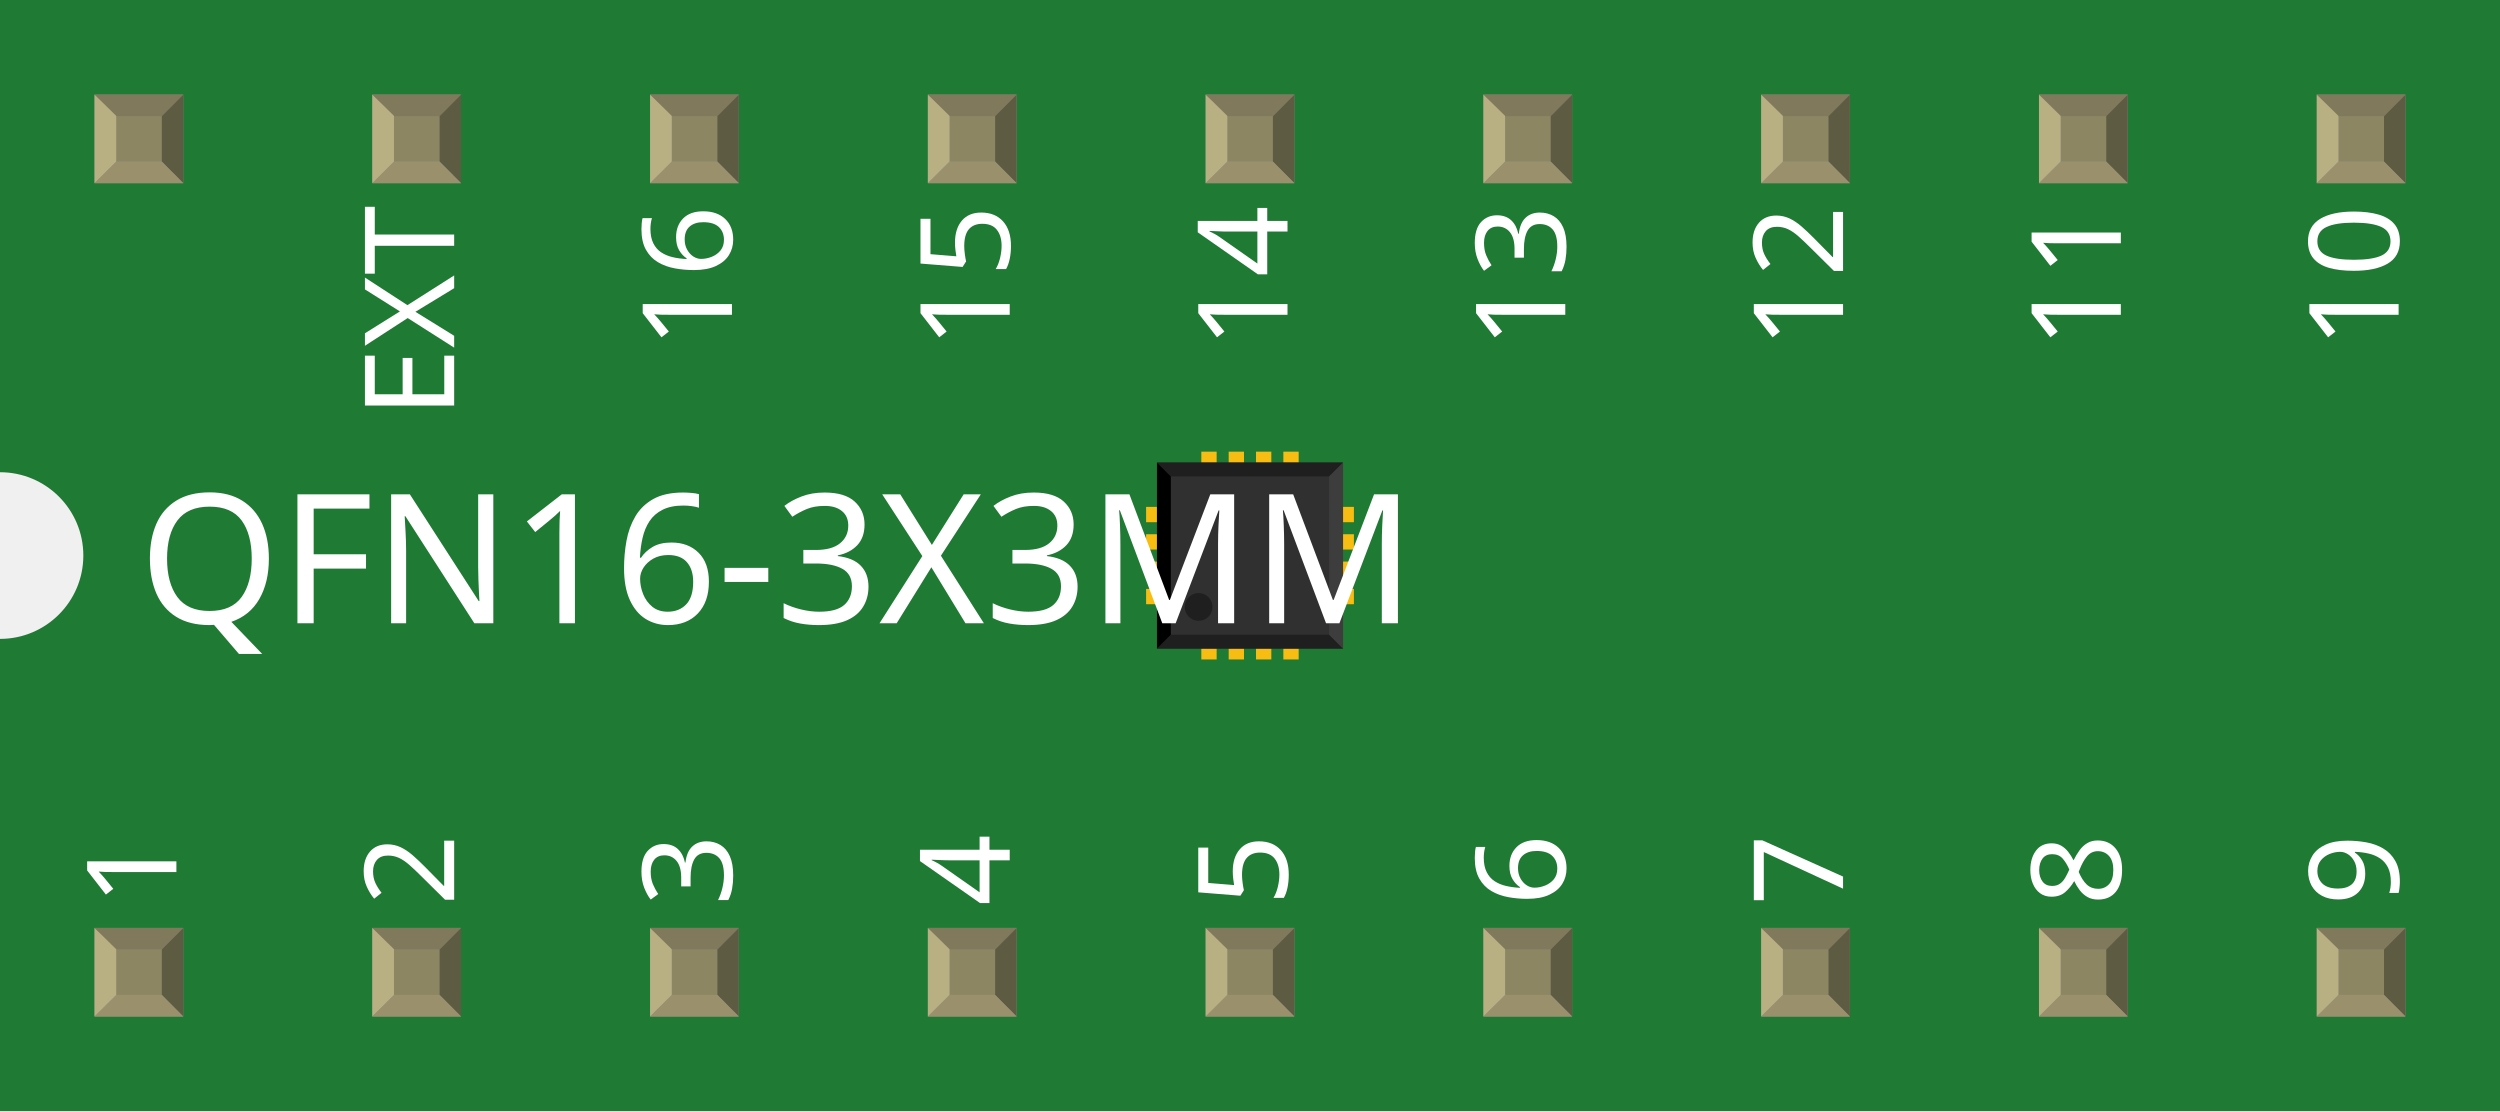
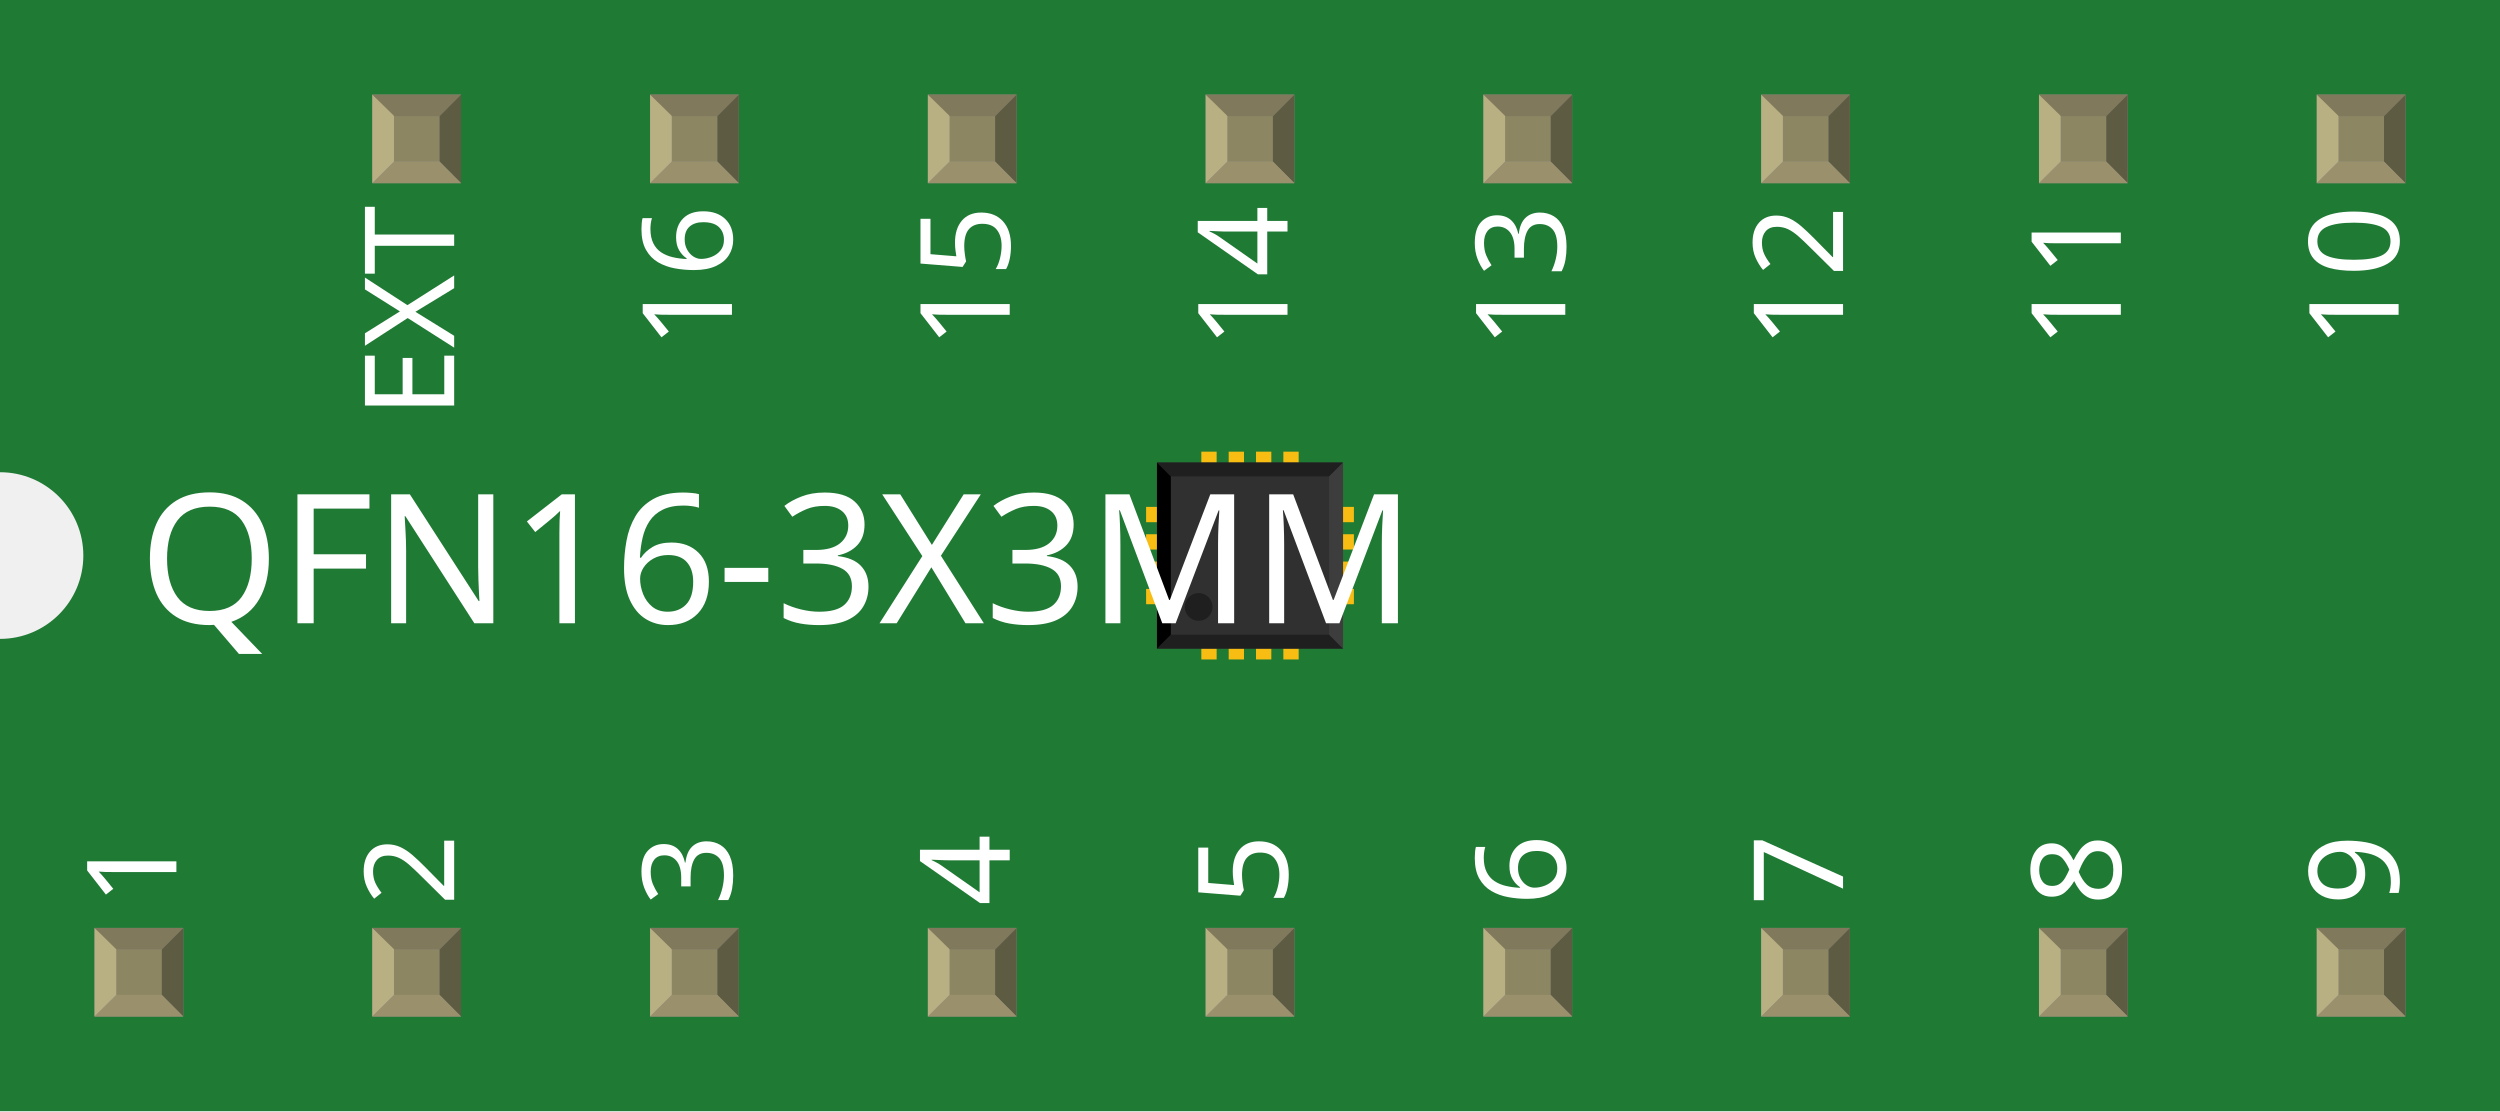
<svg xmlns="http://www.w3.org/2000/svg" width="0.9in" x="0in" version="1.2" y="0in" height="0.4in" viewBox="0 0 900 400" baseProfile="tiny">
  <g id="breadboard">
    <g id="icon">
      <path fill="#1F7A34" stroke="none" stroke-width="0" d="M0,0L0,170A30,30 0 0 1 0,230L0,400L900,400L900,0L0,0z" />
      <g transform="translate(375.197,125.197)">
        <g transform="matrix(0.5, 0, 0, 0.5, 37.4016, 37.4016)">
          <rect width="11.024" x="39.764" y="116.142" fill="#F7BD13" connectorname="5" height="33.465" stroke="none" stroke-linecap="round" stroke-width="0" />
          <rect width="11.024" x="59.449" y="116.142" fill="#F7BD13" connectorname="6" height="33.465" stroke="none" stroke-linecap="round" stroke-width="0" />
          <rect width="11.024" x="79.134" y="116.142" fill="#F7BD13" connectorname="7" height="33.465" stroke="none" stroke-linecap="round" stroke-width="0" />
          <rect width="11.024" x="98.819" y="116.142" fill="#F7BD13" connectorname="8" height="33.465" stroke="none" stroke-linecap="round" stroke-width="0" />
          <rect width="33.465" x="116.142" y="98.819" fill="#F7BD13" connectorname="9" height="11.024" stroke="none" stroke-linecap="round" stroke-width="0" />
          <rect width="33.465" x="116.142" y="79.134" fill="#F7BD13" connectorname="10" height="11.024" stroke="none" stroke-linecap="round" stroke-width="0" />
          <rect width="33.465" x="116.142" y="59.449" fill="#F7BD13" connectorname="11" height="11.024" stroke="none" stroke-linecap="round" stroke-width="0" />
          <rect width="33.465" x="116.142" y="39.764" fill="#F7BD13" connectorname="12" height="11.024" stroke="none" stroke-linecap="round" stroke-width="0" />
          <rect width="11.024" x="98.819" y="0" fill="#F7BD13" connectorname="13" height="33.465" stroke="none" stroke-linecap="round" stroke-width="0" />
          <rect width="11.024" x="79.134" y="0" fill="#F7BD13" connectorname="14" height="33.465" stroke="none" stroke-linecap="round" stroke-width="0" />
          <rect width="11.024" x="59.449" y="0" fill="#F7BD13" connectorname="15" height="33.465" stroke="none" stroke-linecap="round" stroke-width="0" />
          <rect width="11.024" x="39.764" y="0" fill="#F7BD13" connectorname="16" height="33.465" stroke="none" stroke-linecap="round" stroke-width="0" />
          <rect width="33.465" x="0" y="39.764" fill="#F7BD13" connectorname="1" height="11.024" stroke="none" stroke-linecap="round" stroke-width="0" />
          <rect width="33.465" x="0" y="59.449" fill="#F7BD13" connectorname="2" height="11.024" stroke="none" stroke-linecap="round" stroke-width="0" />
          <rect width="33.465" x="0" y="79.134" fill="#F7BD13" connectorname="3" height="11.024" stroke="none" stroke-linecap="round" stroke-width="0" />
          <rect width="33.465" x="0" y="98.819" fill="#F7BD13" connectorname="4" height="11.024" stroke="none" stroke-linecap="round" stroke-width="0" />
          <rect width="66.929" x="41.339" y="41.339" fill="#F7BD13" connectorname="EXT" height="66.929" stroke="none" stroke-linecap="round" stroke-width="0" />
          <rect width="133.984" x="7.811" y="7.811" fill="#303030" height="133.984" stroke="none" stroke-width="0" />
          <polygon fill="#1f1f1f" points="7.811,7.811 141.795,7.811 131.795,17.811 17.811,17.811" />
          <polygon fill="#1f1f1f" points="7.811,141.795 141.795,141.795 131.795,131.795 17.811,131.795" />
          <polygon fill="#000000" points="7.811,7.811 7.811,141.795 17.811,131.795 17.811,17.811" />
          <polygon fill="#3d3d3d" points="141.795,7.811 141.795,141.795 131.795,131.795 131.795,17.811" />
          <circle fill="#1f1f1f" cx="37.811" cy="111.795" stroke="none" r="10" stroke-width="0" />
        </g>
      </g>
      <text x="50" y="224.375" font-family="OCRA" fill="white" text-anchor="start" stroke="none" id="label" stroke-width="0" font-size="65">QFN16-3X3MM</text>
      <g transform="translate(63.5,326.05)">
        <g transform="rotate(-90)">
          <text x="0" y="0" font-family="OCRA" fill="white" text-anchor="start" stroke="none" stroke-width="0" font-size="45">1</text>
        </g>
      </g>
-       <g transform="translate(63.5,73.95)">
-         <g transform="rotate(-90)">
-           <text x="0" y="0" font-family="OCRA" fill="white" text-anchor="end" stroke="none" stroke-width="0" font-size="45" />
-         </g>
-       </g>
      <g transform="translate(163.5,326.05)">
        <g transform="rotate(-90)">
          <text x="0" y="0" font-family="OCRA" fill="white" text-anchor="start" stroke="none" stroke-width="0" font-size="45">2</text>
        </g>
      </g>
      <g transform="translate(163.5,73.95)">
        <g transform="rotate(-90)">
          <text x="0" y="0" font-family="OCRA" fill="white" text-anchor="end" stroke="none" stroke-width="0" font-size="45">EXT</text>
        </g>
      </g>
      <g transform="translate(263.5,326.05)">
        <g transform="rotate(-90)">
          <text x="0" y="0" font-family="OCRA" fill="white" text-anchor="start" stroke="none" stroke-width="0" font-size="45">3</text>
        </g>
      </g>
      <g transform="translate(263.5,73.95)">
        <g transform="rotate(-90)">
          <text x="0" y="0" font-family="OCRA" fill="white" text-anchor="end" stroke="none" stroke-width="0" font-size="45">16</text>
        </g>
      </g>
      <g transform="translate(363.5,326.05)">
        <g transform="rotate(-90)">
          <text x="0" y="0" font-family="OCRA" fill="white" text-anchor="start" stroke="none" stroke-width="0" font-size="45">4</text>
        </g>
      </g>
      <g transform="translate(363.5,73.95)">
        <g transform="rotate(-90)">
          <text x="0" y="0" font-family="OCRA" fill="white" text-anchor="end" stroke="none" stroke-width="0" font-size="45">15</text>
        </g>
      </g>
      <g transform="translate(463.5,326.05)">
        <g transform="rotate(-90)">
          <text x="0" y="0" font-family="OCRA" fill="white" text-anchor="start" stroke="none" stroke-width="0" font-size="45">5</text>
        </g>
      </g>
      <g transform="translate(463.5,73.95)">
        <g transform="rotate(-90)">
          <text x="0" y="0" font-family="OCRA" fill="white" text-anchor="end" stroke="none" stroke-width="0" font-size="45">14</text>
        </g>
      </g>
      <g transform="translate(563.5,326.05)">
        <g transform="rotate(-90)">
          <text x="0" y="0" font-family="OCRA" fill="white" text-anchor="start" stroke="none" stroke-width="0" font-size="45">6</text>
        </g>
      </g>
      <g transform="translate(563.5,73.95)">
        <g transform="rotate(-90)">
          <text x="0" y="0" font-family="OCRA" fill="white" text-anchor="end" stroke="none" stroke-width="0" font-size="45">13</text>
        </g>
      </g>
      <g transform="translate(663.5,326.05)">
        <g transform="rotate(-90)">
          <text x="0" y="0" font-family="OCRA" fill="white" text-anchor="start" stroke="none" stroke-width="0" font-size="45">7</text>
        </g>
      </g>
      <g transform="translate(663.5,73.95)">
        <g transform="rotate(-90)">
          <text x="0" y="0" font-family="OCRA" fill="white" text-anchor="end" stroke="none" stroke-width="0" font-size="45">12</text>
        </g>
      </g>
      <g transform="translate(763.5,326.05)">
        <g transform="rotate(-90)">
          <text x="0" y="0" font-family="OCRA" fill="white" text-anchor="start" stroke="none" stroke-width="0" font-size="45">8</text>
        </g>
      </g>
      <g transform="translate(763.5,73.95)">
        <g transform="rotate(-90)">
          <text x="0" y="0" font-family="OCRA" fill="white" text-anchor="end" stroke="none" stroke-width="0" font-size="45">11</text>
        </g>
      </g>
      <g transform="translate(863.5,326.05)">
        <g transform="rotate(-90)">
          <text x="0" y="0" font-family="OCRA" fill="white" text-anchor="start" stroke="none" stroke-width="0" font-size="45">9</text>
        </g>
      </g>
      <g transform="translate(863.5,73.95)">
        <g transform="rotate(-90)">
          <text x="0" y="0" font-family="OCRA" fill="white" text-anchor="end" stroke="none" stroke-width="0" font-size="45">10</text>
        </g>
      </g>
    </g>
    <g transform="translate(34.035,334.05)">
      <rect width="31.93" x="0" y="0" fill="#8D8C8C" height="31.9" id="connector0pin" stroke-width="0" />
      <rect width="16.444" x="7.792" y="7.735" fill="#8C8663" height="16.415" stroke-width="0" />
      <polygon fill="#B8AF82" points="0,31.9,7.792,24.137,7.792,6.972,0,0" stroke-width="0" />
      <polygon fill="#80795B" points="24.208,7.763,7.903,7.763,0,0,31.93,0" stroke-width="0" />
      <polygon fill="#5E5B43" points="24.208,24.137,24.208,7.763,31.93,0,31.93,31.9" stroke-width="0" />
      <polygon fill="#9A916C" points="0,31.9,7.875,24.137,24.208,24.137,31.93,31.9" stroke-width="0" />
    </g>
-     <g transform="translate(34.035,34.05)">
-       <rect width="31.93" x="0" y="0" fill="#8D8C8C" height="31.9" id="" stroke-width="0" />
-       <rect width="16.444" x="7.792" y="7.735" fill="#8C8663" height="16.415" stroke-width="0" />
-       <polygon fill="#B8AF82" points="0,31.9,7.792,24.137,7.792,6.972,0,0" stroke-width="0" />
-       <polygon fill="#80795B" points="24.208,7.763,7.903,7.763,0,0,31.93,0" stroke-width="0" />
-       <polygon fill="#5E5B43" points="24.208,24.137,24.208,7.763,31.93,0,31.93,31.9" stroke-width="0" />
-       <polygon fill="#9A916C" points="0,31.9,7.875,24.137,24.208,24.137,31.93,31.9" stroke-width="0" />
-     </g>
    <g transform="translate(134.035,334.05)">
      <rect width="31.93" x="0" y="0" fill="#8D8C8C" height="31.9" id="connector1pin" stroke-width="0" />
      <rect width="16.444" x="7.792" y="7.735" fill="#8C8663" height="16.415" stroke-width="0" />
      <polygon fill="#B8AF82" points="0,31.9,7.792,24.137,7.792,6.972,0,0" stroke-width="0" />
      <polygon fill="#80795B" points="24.208,7.763,7.903,7.763,0,0,31.93,0" stroke-width="0" />
      <polygon fill="#5E5B43" points="24.208,24.137,24.208,7.763,31.93,0,31.93,31.9" stroke-width="0" />
      <polygon fill="#9A916C" points="0,31.9,7.875,24.137,24.208,24.137,31.93,31.9" stroke-width="0" />
    </g>
    <g transform="translate(134.035,34.05)">
      <rect width="31.93" x="0" y="0" fill="#8D8C8C" height="31.9" id="connector16pin" stroke-width="0" />
      <rect width="16.444" x="7.792" y="7.735" fill="#8C8663" height="16.415" stroke-width="0" />
      <polygon fill="#B8AF82" points="0,31.9,7.792,24.137,7.792,6.972,0,0" stroke-width="0" />
      <polygon fill="#80795B" points="24.208,7.763,7.903,7.763,0,0,31.93,0" stroke-width="0" />
      <polygon fill="#5E5B43" points="24.208,24.137,24.208,7.763,31.93,0,31.93,31.9" stroke-width="0" />
      <polygon fill="#9A916C" points="0,31.9,7.875,24.137,24.208,24.137,31.93,31.9" stroke-width="0" />
    </g>
    <g transform="translate(234.035,334.05)">
      <rect width="31.93" x="0" y="0" fill="#8D8C8C" height="31.9" id="connector2pin" stroke-width="0" />
      <rect width="16.444" x="7.792" y="7.735" fill="#8C8663" height="16.415" stroke-width="0" />
      <polygon fill="#B8AF82" points="0,31.9,7.792,24.137,7.792,6.972,0,0" stroke-width="0" />
      <polygon fill="#80795B" points="24.208,7.763,7.903,7.763,0,0,31.93,0" stroke-width="0" />
      <polygon fill="#5E5B43" points="24.208,24.137,24.208,7.763,31.93,0,31.93,31.9" stroke-width="0" />
      <polygon fill="#9A916C" points="0,31.9,7.875,24.137,24.208,24.137,31.93,31.9" stroke-width="0" />
    </g>
    <g transform="translate(234.035,34.05)">
      <rect width="31.93" x="0" y="0" fill="#8D8C8C" height="31.9" id="connector15pin" stroke-width="0" />
      <rect width="16.444" x="7.792" y="7.735" fill="#8C8663" height="16.415" stroke-width="0" />
      <polygon fill="#B8AF82" points="0,31.9,7.792,24.137,7.792,6.972,0,0" stroke-width="0" />
      <polygon fill="#80795B" points="24.208,7.763,7.903,7.763,0,0,31.93,0" stroke-width="0" />
      <polygon fill="#5E5B43" points="24.208,24.137,24.208,7.763,31.93,0,31.93,31.9" stroke-width="0" />
      <polygon fill="#9A916C" points="0,31.9,7.875,24.137,24.208,24.137,31.93,31.9" stroke-width="0" />
    </g>
    <g transform="translate(334.035,334.05)">
      <rect width="31.93" x="0" y="0" fill="#8D8C8C" height="31.9" id="connector3pin" stroke-width="0" />
      <rect width="16.444" x="7.792" y="7.735" fill="#8C8663" height="16.415" stroke-width="0" />
      <polygon fill="#B8AF82" points="0,31.9,7.792,24.137,7.792,6.972,0,0" stroke-width="0" />
      <polygon fill="#80795B" points="24.208,7.763,7.903,7.763,0,0,31.93,0" stroke-width="0" />
      <polygon fill="#5E5B43" points="24.208,24.137,24.208,7.763,31.93,0,31.93,31.9" stroke-width="0" />
      <polygon fill="#9A916C" points="0,31.9,7.875,24.137,24.208,24.137,31.93,31.9" stroke-width="0" />
    </g>
    <g transform="translate(334.035,34.05)">
      <rect width="31.93" x="0" y="0" fill="#8D8C8C" height="31.9" id="connector14pin" stroke-width="0" />
      <rect width="16.444" x="7.792" y="7.735" fill="#8C8663" height="16.415" stroke-width="0" />
      <polygon fill="#B8AF82" points="0,31.9,7.792,24.137,7.792,6.972,0,0" stroke-width="0" />
      <polygon fill="#80795B" points="24.208,7.763,7.903,7.763,0,0,31.93,0" stroke-width="0" />
      <polygon fill="#5E5B43" points="24.208,24.137,24.208,7.763,31.93,0,31.93,31.9" stroke-width="0" />
      <polygon fill="#9A916C" points="0,31.9,7.875,24.137,24.208,24.137,31.93,31.9" stroke-width="0" />
    </g>
    <g transform="translate(434.035,334.05)">
      <rect width="31.93" x="0" y="0" fill="#8D8C8C" height="31.9" id="connector4pin" stroke-width="0" />
      <rect width="16.444" x="7.792" y="7.735" fill="#8C8663" height="16.415" stroke-width="0" />
      <polygon fill="#B8AF82" points="0,31.9,7.792,24.137,7.792,6.972,0,0" stroke-width="0" />
      <polygon fill="#80795B" points="24.208,7.763,7.903,7.763,0,0,31.93,0" stroke-width="0" />
      <polygon fill="#5E5B43" points="24.208,24.137,24.208,7.763,31.93,0,31.93,31.9" stroke-width="0" />
      <polygon fill="#9A916C" points="0,31.9,7.875,24.137,24.208,24.137,31.93,31.9" stroke-width="0" />
    </g>
    <g transform="translate(434.035,34.05)">
      <rect width="31.93" x="0" y="0" fill="#8D8C8C" height="31.9" id="connector13pin" stroke-width="0" />
      <rect width="16.444" x="7.792" y="7.735" fill="#8C8663" height="16.415" stroke-width="0" />
      <polygon fill="#B8AF82" points="0,31.9,7.792,24.137,7.792,6.972,0,0" stroke-width="0" />
      <polygon fill="#80795B" points="24.208,7.763,7.903,7.763,0,0,31.93,0" stroke-width="0" />
      <polygon fill="#5E5B43" points="24.208,24.137,24.208,7.763,31.93,0,31.93,31.9" stroke-width="0" />
      <polygon fill="#9A916C" points="0,31.9,7.875,24.137,24.208,24.137,31.93,31.9" stroke-width="0" />
    </g>
    <g transform="translate(534.035,334.05)">
      <rect width="31.93" x="0" y="0" fill="#8D8C8C" height="31.9" id="connector5pin" stroke-width="0" />
      <rect width="16.444" x="7.792" y="7.735" fill="#8C8663" height="16.415" stroke-width="0" />
      <polygon fill="#B8AF82" points="0,31.9,7.792,24.137,7.792,6.972,0,0" stroke-width="0" />
      <polygon fill="#80795B" points="24.208,7.763,7.903,7.763,0,0,31.93,0" stroke-width="0" />
      <polygon fill="#5E5B43" points="24.208,24.137,24.208,7.763,31.93,0,31.93,31.9" stroke-width="0" />
      <polygon fill="#9A916C" points="0,31.9,7.875,24.137,24.208,24.137,31.93,31.9" stroke-width="0" />
    </g>
    <g transform="translate(534.035,34.05)">
      <rect width="31.93" x="0" y="0" fill="#8D8C8C" height="31.9" id="connector12pin" stroke-width="0" />
      <rect width="16.444" x="7.792" y="7.735" fill="#8C8663" height="16.415" stroke-width="0" />
      <polygon fill="#B8AF82" points="0,31.9,7.792,24.137,7.792,6.972,0,0" stroke-width="0" />
      <polygon fill="#80795B" points="24.208,7.763,7.903,7.763,0,0,31.93,0" stroke-width="0" />
      <polygon fill="#5E5B43" points="24.208,24.137,24.208,7.763,31.93,0,31.93,31.9" stroke-width="0" />
      <polygon fill="#9A916C" points="0,31.9,7.875,24.137,24.208,24.137,31.93,31.9" stroke-width="0" />
    </g>
    <g transform="translate(634.035,334.05)">
      <rect width="31.93" x="0" y="0" fill="#8D8C8C" height="31.9" id="connector6pin" stroke-width="0" />
      <rect width="16.444" x="7.792" y="7.735" fill="#8C8663" height="16.415" stroke-width="0" />
      <polygon fill="#B8AF82" points="0,31.9,7.792,24.137,7.792,6.972,0,0" stroke-width="0" />
      <polygon fill="#80795B" points="24.208,7.763,7.903,7.763,0,0,31.93,0" stroke-width="0" />
      <polygon fill="#5E5B43" points="24.208,24.137,24.208,7.763,31.93,0,31.93,31.9" stroke-width="0" />
      <polygon fill="#9A916C" points="0,31.9,7.875,24.137,24.208,24.137,31.93,31.9" stroke-width="0" />
    </g>
    <g transform="translate(634.035,34.05)">
      <rect width="31.93" x="0" y="0" fill="#8D8C8C" height="31.9" id="connector11pin" stroke-width="0" />
      <rect width="16.444" x="7.792" y="7.735" fill="#8C8663" height="16.415" stroke-width="0" />
      <polygon fill="#B8AF82" points="0,31.9,7.792,24.137,7.792,6.972,0,0" stroke-width="0" />
      <polygon fill="#80795B" points="24.208,7.763,7.903,7.763,0,0,31.93,0" stroke-width="0" />
      <polygon fill="#5E5B43" points="24.208,24.137,24.208,7.763,31.93,0,31.93,31.9" stroke-width="0" />
      <polygon fill="#9A916C" points="0,31.9,7.875,24.137,24.208,24.137,31.93,31.9" stroke-width="0" />
    </g>
    <g transform="translate(734.035,334.05)">
      <rect width="31.93" x="0" y="0" fill="#8D8C8C" height="31.9" id="connector7pin" stroke-width="0" />
      <rect width="16.444" x="7.792" y="7.735" fill="#8C8663" height="16.415" stroke-width="0" />
      <polygon fill="#B8AF82" points="0,31.9,7.792,24.137,7.792,6.972,0,0" stroke-width="0" />
      <polygon fill="#80795B" points="24.208,7.763,7.903,7.763,0,0,31.93,0" stroke-width="0" />
      <polygon fill="#5E5B43" points="24.208,24.137,24.208,7.763,31.93,0,31.93,31.9" stroke-width="0" />
      <polygon fill="#9A916C" points="0,31.9,7.875,24.137,24.208,24.137,31.93,31.9" stroke-width="0" />
    </g>
    <g transform="translate(734.035,34.05)">
      <rect width="31.93" x="0" y="0" fill="#8D8C8C" height="31.9" id="connector10pin" stroke-width="0" />
      <rect width="16.444" x="7.792" y="7.735" fill="#8C8663" height="16.415" stroke-width="0" />
      <polygon fill="#B8AF82" points="0,31.9,7.792,24.137,7.792,6.972,0,0" stroke-width="0" />
      <polygon fill="#80795B" points="24.208,7.763,7.903,7.763,0,0,31.93,0" stroke-width="0" />
      <polygon fill="#5E5B43" points="24.208,24.137,24.208,7.763,31.93,0,31.93,31.9" stroke-width="0" />
      <polygon fill="#9A916C" points="0,31.9,7.875,24.137,24.208,24.137,31.93,31.9" stroke-width="0" />
    </g>
    <g transform="translate(834.035,334.05)">
      <rect width="31.93" x="0" y="0" fill="#8D8C8C" height="31.9" id="connector8pin" stroke-width="0" />
      <rect width="16.444" x="7.792" y="7.735" fill="#8C8663" height="16.415" stroke-width="0" />
      <polygon fill="#B8AF82" points="0,31.9,7.792,24.137,7.792,6.972,0,0" stroke-width="0" />
      <polygon fill="#80795B" points="24.208,7.763,7.903,7.763,0,0,31.93,0" stroke-width="0" />
      <polygon fill="#5E5B43" points="24.208,24.137,24.208,7.763,31.93,0,31.93,31.9" stroke-width="0" />
      <polygon fill="#9A916C" points="0,31.9,7.875,24.137,24.208,24.137,31.93,31.9" stroke-width="0" />
    </g>
    <g transform="translate(834.035,34.05)">
      <rect width="31.93" x="0" y="0" fill="#8D8C8C" height="31.9" id="connector9pin" stroke-width="0" />
      <rect width="16.444" x="7.792" y="7.735" fill="#8C8663" height="16.415" stroke-width="0" />
      <polygon fill="#B8AF82" points="0,31.9,7.792,24.137,7.792,6.972,0,0" stroke-width="0" />
      <polygon fill="#80795B" points="24.208,7.763,7.903,7.763,0,0,31.93,0" stroke-width="0" />
      <polygon fill="#5E5B43" points="24.208,24.137,24.208,7.763,31.93,0,31.93,31.9" stroke-width="0" />
      <polygon fill="#9A916C" points="0,31.9,7.875,24.137,24.208,24.137,31.93,31.9" stroke-width="0" />
    </g>
  </g>
</svg>
